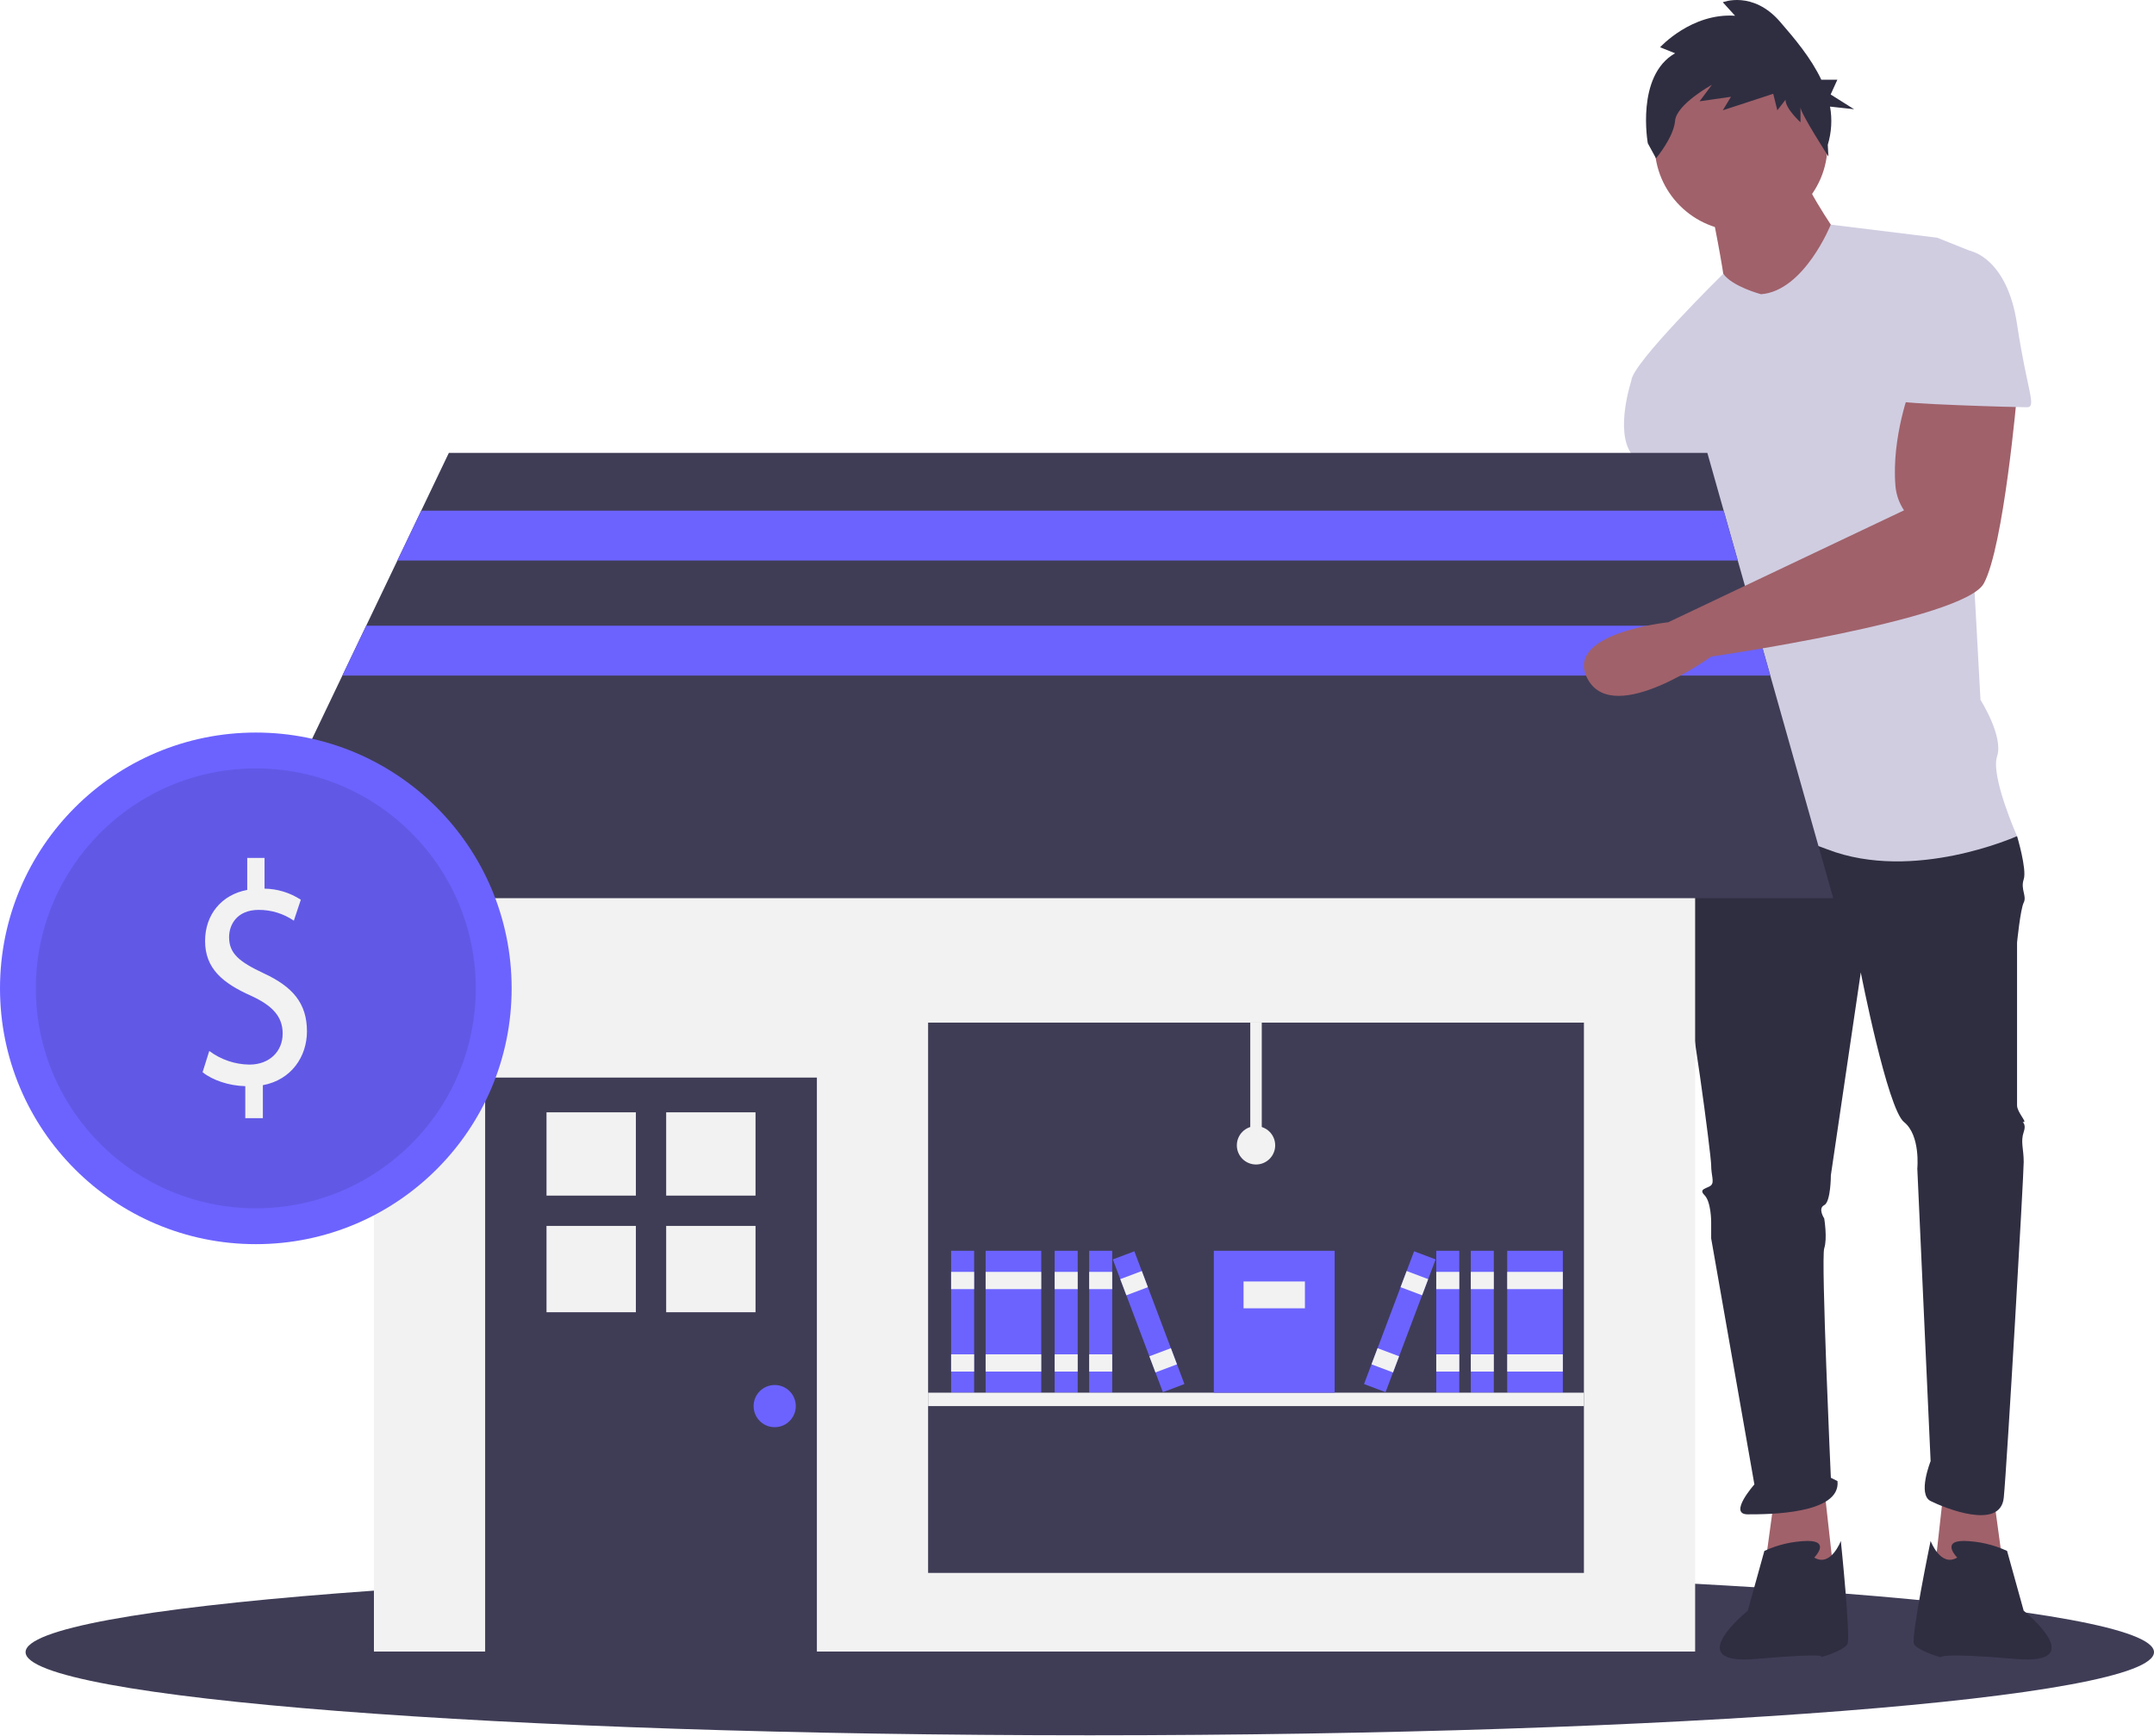
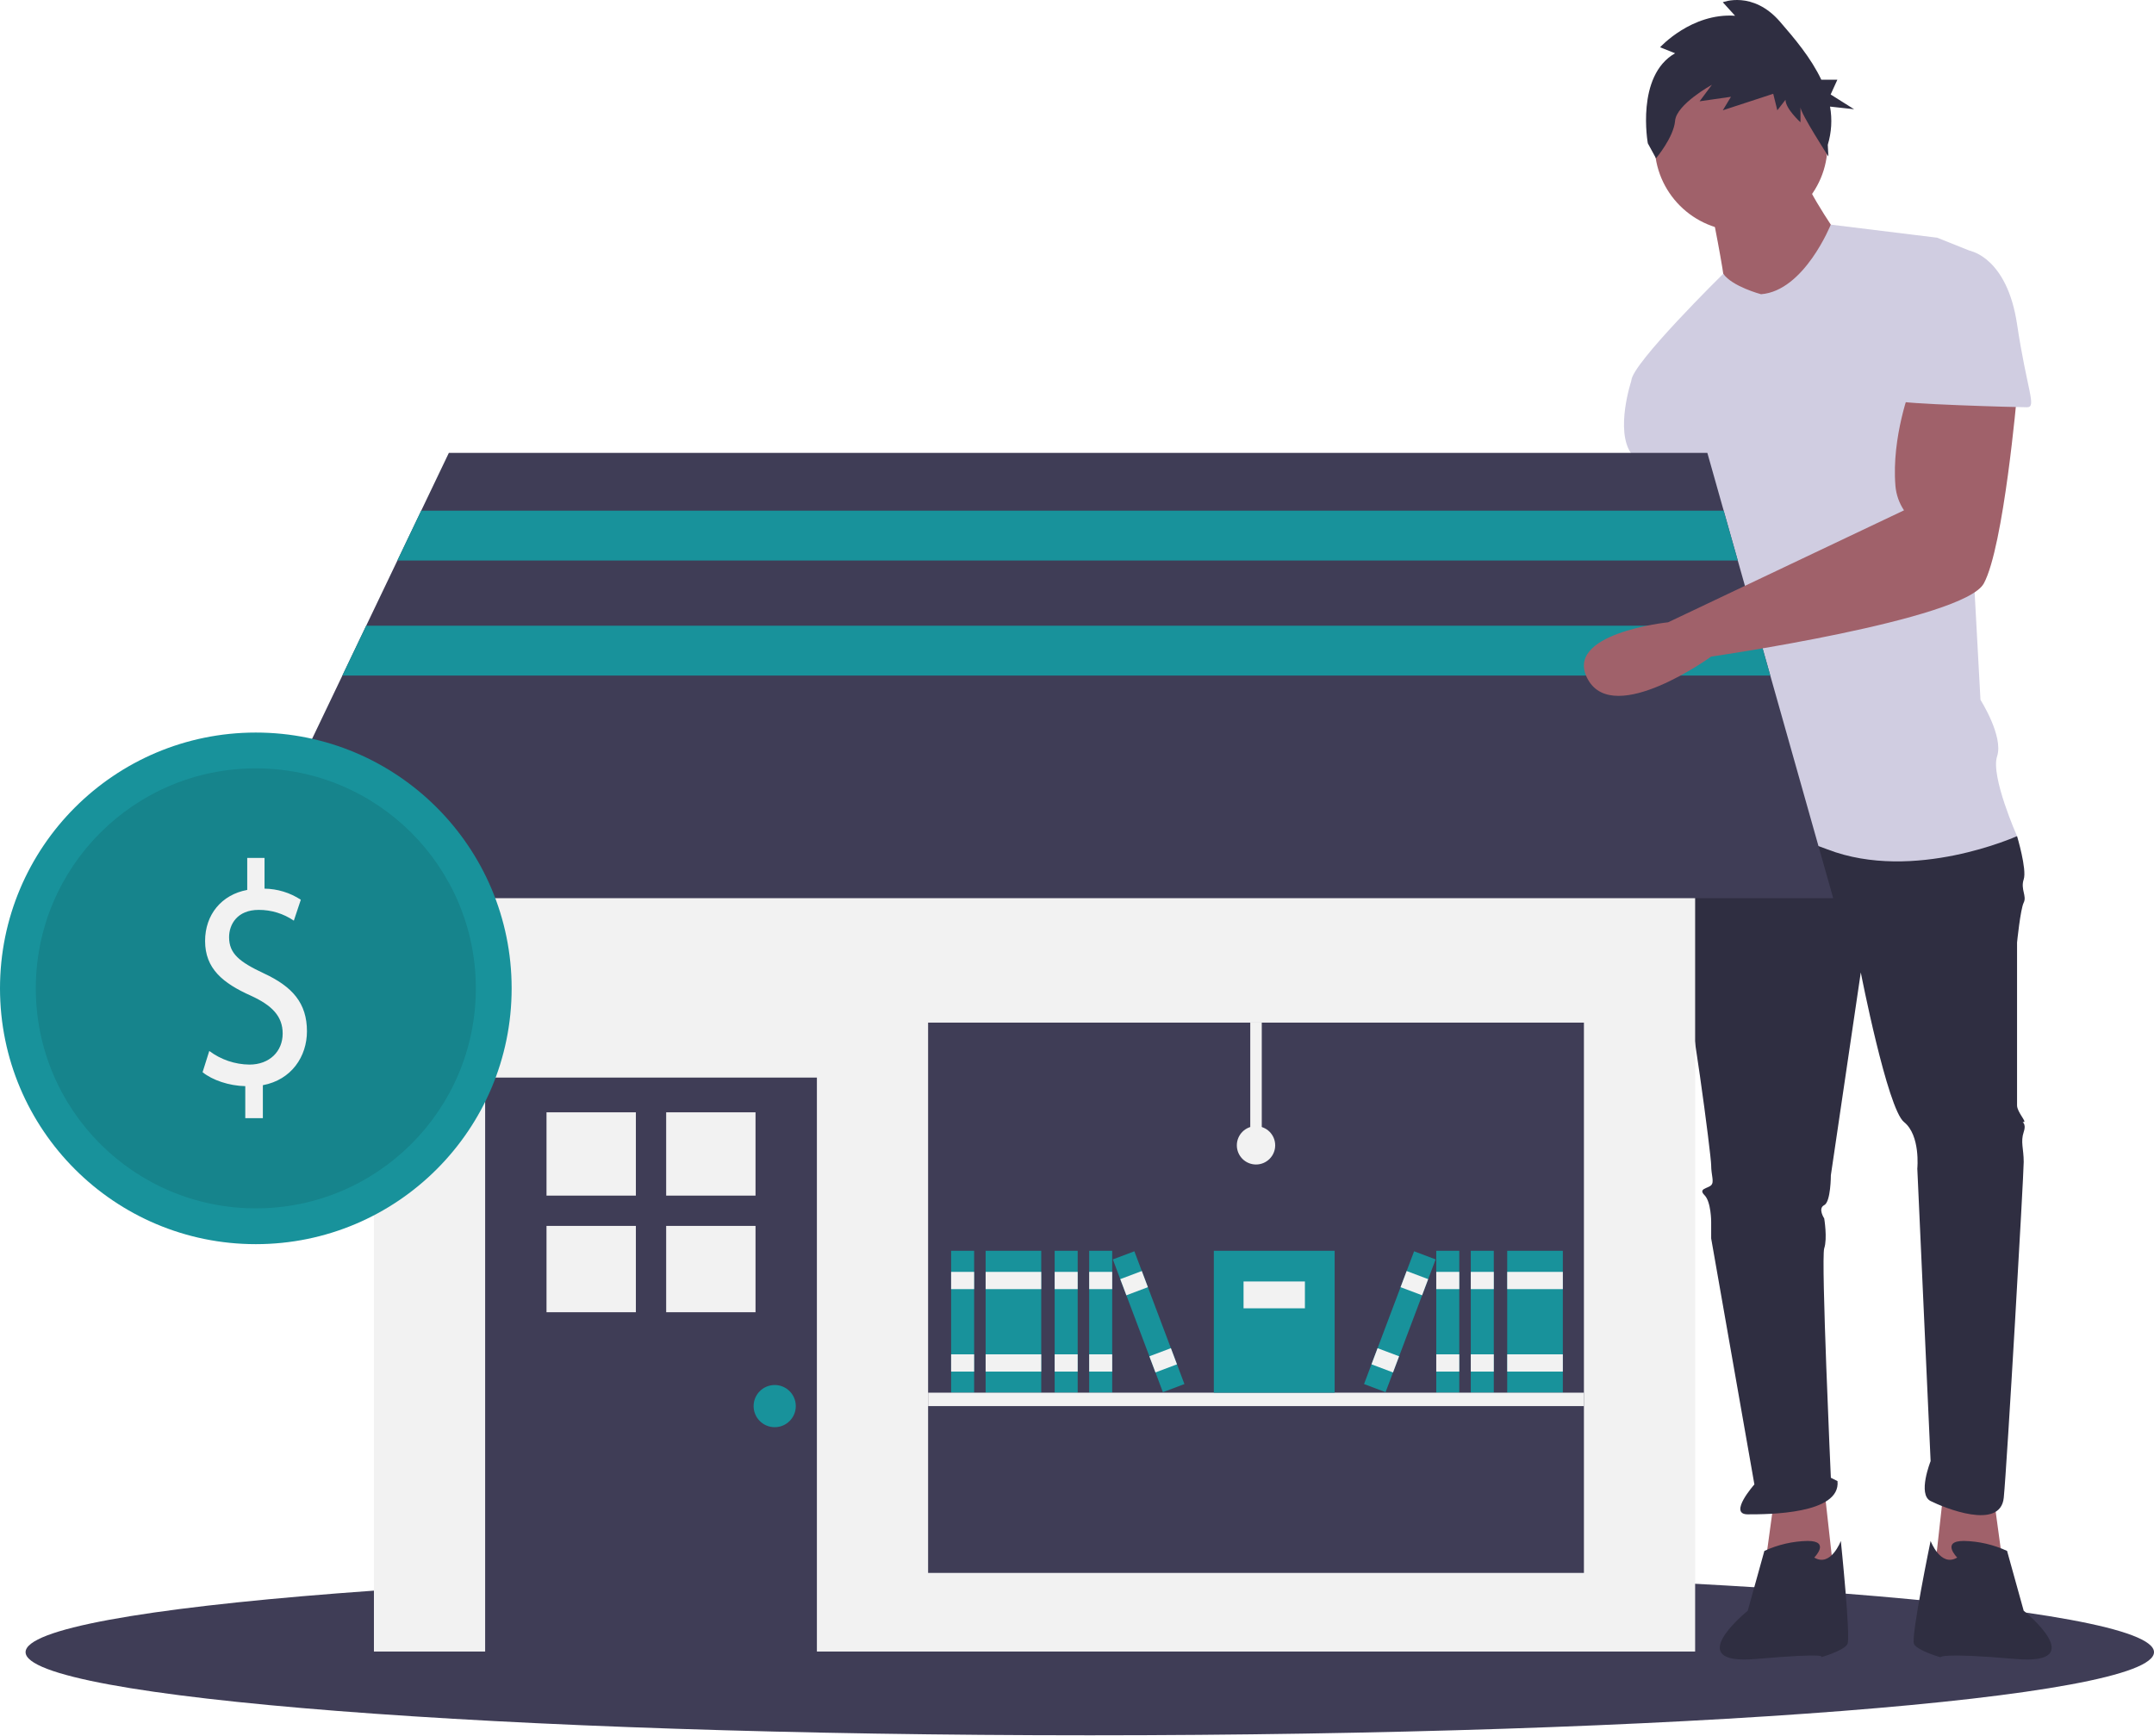
<svg xmlns="http://www.w3.org/2000/svg" id="b582dbfc-ed60-4217-aa06-1e10ec960023" data-name="Layer 1" width="842" height="678.376" viewBox="0 0 842 678.376">
  <ellipse cx="426" cy="645.876" rx="416" ry="32.5" fill="#3f3d56" />
  <polygon points="779.369 585.5 783.268 614.093 755.975 616.692 759.874 581.601 779.369 585.5" fill="#a0616a" />
  <path d="M829.702,303.812s2.599,35.091,2.599,36.391S814.106,431.18,814.106,431.18s-25.993,49.387,0,48.088,18.195-46.788,18.195-46.788l27.293-75.381-11.697-53.286Z" transform="translate(-179 -110.8118)" fill="#a0616a" />
  <polygon points="693.591 585.5 689.692 614.093 716.985 616.692 713.086 581.601 693.591 585.5" fill="#a0616a" />
  <path d="M842.698,428.581l-6.498,9.098s-3.899,38.99,0,51.987,11.697,72.781,11.697,76.68,1.3,6.498,0,7.798-5.199,1.3-2.599,3.899,2.599,10.397,2.599,10.397V594.938l16.896,96.175s-10.397,11.697-2.599,11.697,36.391,0,35.091-12.997l-2.599-1.3s-3.899-85.778-2.599-89.677,0-11.697,0-11.697-2.599-3.899,0-5.199,2.599-11.697,2.599-11.697l11.697-79.28s10.397,53.286,16.896,58.485,5.199,18.195,5.199,18.195l5.199,114.371s-5.199,12.997,0,15.596,27.293,11.697,28.593-1.3,7.798-126.068,7.798-131.266-1.3-7.798,0-11.697-1.3-3.899,0-3.899-2.599-3.899-2.599-6.498V479.268s1.3-12.997,2.599-15.596-1.3-5.199,0-9.098-2.599-16.896-2.599-16.896l-58.485-15.596Z" transform="translate(-179 -110.8118)" fill="#2f2e41" />
  <path d="M888.187,719.706s6.498-6.498-2.599-6.498a42.303,42.303,0,0,0-16.896,3.899l-6.498,23.394S835.55,761.945,865.442,759.346s25.344-.65,25.344-.65,9.098-2.599,10.397-5.199-2.599-40.29-2.599-40.29S894.685,723.605,888.187,719.706Z" transform="translate(-179 -110.8118)" fill="#2f2e41" />
  <path d="M944.072,719.706s-6.498-6.498,2.599-6.498a42.303,42.303,0,0,1,16.896,3.899l6.498,23.394s26.643,21.445-3.249,18.845-29.243-.65-29.243-.65-9.098-2.599-10.397-5.199,6.498-40.29,6.498-40.29S937.574,723.605,944.072,719.706Z" transform="translate(-179 -110.8118)" fill="#2f2e41" />
  <circle cx="680.594" cy="56.536" r="33.791" fill="#a0616a" />
  <path d="M847.897,192.041s5.199,25.993,5.199,29.892,22.094,15.596,22.094,15.596l24.694-31.192s-15.596-22.094-15.596-27.293Z" transform="translate(-179 -110.8118)" fill="#a0616a" />
  <path d="M867.392,225.832s-11.328-3.015-14.761-8.006c0,0-35.926,35.299-35.926,41.797l28.593,50.687s0,18.195,2.599,19.495,0,0,0,5.199-7.798,38.99-5.199,44.189,5.199,1.3,2.599,9.098-9.098,49.387-9.098,49.387,23.394-7.798,57.185,5.199,74.081-5.199,74.081-5.199-10.397-23.394-7.798-31.192-6.498-22.094-6.498-22.094l-6.498-119.569s9.098-53.286,2.599-55.886L936.274,203.738l-41.621-5.115S884.288,224.533,867.392,225.832Z" transform="translate(-179 -110.8118)" fill="#d0cde1" />
  <path d="M829.702,250.526l-12.997,9.098s-6.498,19.495,0,28.593,9.098,22.094,9.098,22.094l25.993-2.599Z" transform="translate(-179 -110.8118)" fill="#d0cde1" />
  <path d="M833.794,131.636l-5.862-2.347s12.256-13.493,29.308-12.32l-4.796-5.28s11.723-4.693,22.38,7.626c5.602,6.476,12.084,14.089,16.125,22.664h6.277l-2.62,5.769,9.17,5.769-9.412-1.036a31.921,31.921,0,0,1-.89,14.94l.252,4.56s-10.91-16.879-10.91-19.226v5.867s-5.862-5.28-5.862-8.8l-3.197,4.107-1.599-6.453-19.716,6.453,3.197-5.28-12.256,1.76,4.796-6.453s-13.854,7.627-14.387,14.08c-.533,6.453-7.46,14.666-7.46,14.666l-3.197-5.867S818.341,140.435,833.794,131.636Z" transform="translate(-179 -110.8118)" fill="#2f2e41" />
  <rect x="146.169" y="282.832" width="516.463" height="362.798" fill="#f2f2f2" />
  <rect x="189.645" y="421.256" width="129.678" height="226.374" fill="#3f3d56" />
  <rect x="213.632" y="434.837" width="34.932" height="32.563" fill="#f2f2f2" />
  <rect x="260.405" y="434.837" width="34.932" height="32.563" fill="#f2f2f2" />
  <rect x="213.632" y="479.241" width="34.932" height="33.748" fill="#f2f2f2" />
  <rect x="260.405" y="479.241" width="34.932" height="33.748" fill="#f2f2f2" />
-   <circle cx="302.832" cy="549.684" r="8.245" fill="#6c63ff" />
+   <circle cx="302.832" cy="549.684" r="8.245" fill="#18929b" />
  <rect x="362.799" y="399.767" width="256.357" height="215.13" fill="#3f3d56" />
  <polygon points="716.602 351.134 92.199 351.134 133.831 264.092 143.148 244.603 155.337 219.117 164.654 199.628 175.455 177.051 667.407 177.051 673.786 199.628 679.295 219.117 686.499 244.603 692.008 264.092 716.602 351.134" fill="#3f3d56" />
-   <rect x="371.794" y="488.967" width="8.995" height="55.469" fill="#6c63ff" />
+   <rect x="371.794" y="488.967" width="8.995" height="55.469" fill="#18929b" />
  <rect x="371.794" y="497.213" width="8.995" height="6.746" fill="#f2f2f2" />
  <rect x="371.794" y="529.445" width="8.995" height="6.746" fill="#f2f2f2" />
-   <rect x="385.286" y="488.967" width="21.738" height="55.469" fill="#6c63ff" />
+   <rect x="385.286" y="488.967" width="21.738" height="55.469" fill="#18929b" />
  <rect x="385.286" y="497.213" width="21.738" height="6.746" fill="#f2f2f2" />
  <rect x="385.286" y="529.445" width="21.738" height="6.746" fill="#f2f2f2" />
-   <rect x="412.271" y="488.967" width="8.995" height="55.469" fill="#6c63ff" />
+   <rect x="412.271" y="488.967" width="8.995" height="55.469" fill="#18929b" />
  <rect x="412.271" y="497.213" width="8.995" height="6.746" fill="#f2f2f2" />
  <rect x="412.271" y="529.445" width="8.995" height="6.746" fill="#f2f2f2" />
-   <rect x="425.764" y="488.967" width="8.995" height="55.469" fill="#6c63ff" />
+   <rect x="425.764" y="488.967" width="8.995" height="55.469" fill="#18929b" />
  <rect x="425.764" y="497.213" width="8.995" height="6.746" fill="#f2f2f2" />
  <rect x="425.764" y="529.445" width="8.995" height="6.746" fill="#f2f2f2" />
-   <rect x="623.503" y="599.779" width="8.995" height="55.469" transform="translate(-359.9765 151.0324) rotate(-20.65411)" fill="#6c63ff" />
+   <rect x="623.503" y="599.779" width="8.995" height="55.469" transform="translate(-359.9765 151.0324) rotate(-20.65411)" fill="#18929b" />
  <rect x="617.819" y="609.06" width="8.995" height="6.746" transform="translate(-355.0227 148.058) rotate(-20.65411)" fill="#f2f2f2" />
  <rect x="629.188" y="639.221" width="8.995" height="6.746" transform="translate(-364.9303 154.0067) rotate(-20.65411)" fill="#f2f2f2" />
-   <rect x="589.173" y="488.967" width="21.738" height="55.469" fill="#6c63ff" />
+   <rect x="589.173" y="488.967" width="21.738" height="55.469" fill="#18929b" />
  <rect x="589.173" y="497.213" width="21.738" height="6.746" fill="#f2f2f2" />
  <rect x="589.173" y="529.445" width="21.738" height="6.746" fill="#f2f2f2" />
-   <rect x="574.931" y="488.967" width="8.995" height="55.469" fill="#6c63ff" />
+   <rect x="574.931" y="488.967" width="8.995" height="55.469" fill="#18929b" />
  <rect x="574.931" y="497.213" width="8.995" height="6.746" fill="#f2f2f2" />
  <rect x="574.931" y="529.445" width="8.995" height="6.746" fill="#f2f2f2" />
-   <rect x="561.438" y="488.967" width="8.995" height="55.469" fill="#6c63ff" />
+   <rect x="561.438" y="488.967" width="8.995" height="55.469" fill="#18929b" />
  <rect x="561.438" y="497.213" width="8.995" height="6.746" fill="#f2f2f2" />
  <rect x="561.438" y="529.445" width="8.995" height="6.746" fill="#f2f2f2" />
-   <rect x="698.462" y="623.016" width="55.469" height="8.995" transform="translate(-296.1332 974.883) rotate(-69.34589)" fill="#6c63ff" />
+   <rect x="698.462" y="623.016" width="55.469" height="8.995" transform="translate(-296.1332 974.883) rotate(-69.34589)" fill="#18929b" />
  <rect x="728.508" y="607.936" width="6.746" height="8.995" transform="translate(-278.3428 970.4412) rotate(-69.34589)" fill="#f2f2f2" />
  <rect x="717.138" y="638.096" width="6.746" height="8.995" transform="translate(-313.9237 979.3249) rotate(-69.34589)" fill="#f2f2f2" />
  <rect x="362.799" y="544.437" width="256.357" height="5.247" fill="#f2f2f2" />
-   <rect x="474.487" y="488.967" width="47.224" height="55.469" fill="#6c63ff" />
+   <rect x="474.487" y="488.967" width="47.224" height="55.469" fill="#18929b" />
  <rect x="486.105" y="500.961" width="23.987" height="10.494" fill="#f2f2f2" />
  <rect x="488.729" y="399.767" width="4.497" height="47.973" fill="#f2f2f2" />
  <circle cx="490.977" cy="447.74" r="7.496" fill="#f2f2f2" />
-   <polygon points="679.295 219.117 155.337 219.117 164.654 199.628 673.786 199.628 679.295 219.117" fill="#6c63ff" />
-   <polygon points="692.008 264.092 133.831 264.092 143.148 244.603 686.499 244.603 692.008 264.092" fill="#6c63ff" />
+   <polygon points="679.295 219.117 155.337 219.117 164.654 199.628 673.786 199.628 679.295 219.117" fill="#18929b" />
+   <polygon points="692.008 264.092 133.831 264.092 143.148 244.603 686.499 244.603 692.008 264.092" fill="#18929b" />
  <path d="M925.877,262.223s-7.526,19.353-5.954,38.501a20.293,20.293,0,0,0,3.355,9.587h0L831.073,354.085s-41.662,4.313-31.264,22.509,48.088-9.098,48.088-9.098,98.775-14.296,106.573-28.593,12.997-74.081,12.997-74.081Z" transform="translate(-179 -110.8118)" fill="#a0616a" />
  <path d="M929.776,208.937h19.495s14.296,2.599,18.195,28.593,7.798,32.492,3.899,32.492-50.687-1.3-50.687-2.599S929.776,208.937,929.776,208.937Z" transform="translate(-179 -110.8118)" fill="#d0cde1" />
-   <circle cx="100" cy="386.376" r="100" fill="#6c63ff" />
+   <circle cx="100" cy="386.376" r="100" fill="#18929b" />
  <circle cx="100" cy="386.376" r="86" opacity="0.1" />
  <path d="M274.879,547.936V535.419c-6.327-.123-12.873-2.355-16.691-5.453l2.618-8.303a26.681,26.681,0,0,0,15.709,5.329c7.746,0,12.982-5.081,12.982-12.145,0-6.816-4.255-11.03-12.328-14.748-11.128-4.957-18-10.658-18-21.44,0-10.287,6.437-18.094,16.473-19.953V446.188h6.764v12.021A26.543,26.543,0,0,1,296.589,462.547l-2.728,8.18a24.107,24.107,0,0,0-13.746-4.214c-8.4,0-11.564,5.701-11.564,10.658,0,6.444,4.036,9.666,13.528,14.128,11.236,5.205,16.909,11.649,16.909,22.679,0,9.79-6,18.962-17.237,21.068v12.89Z" transform="translate(-179 -110.8118)" fill="#f2f2f2" />
</svg>
